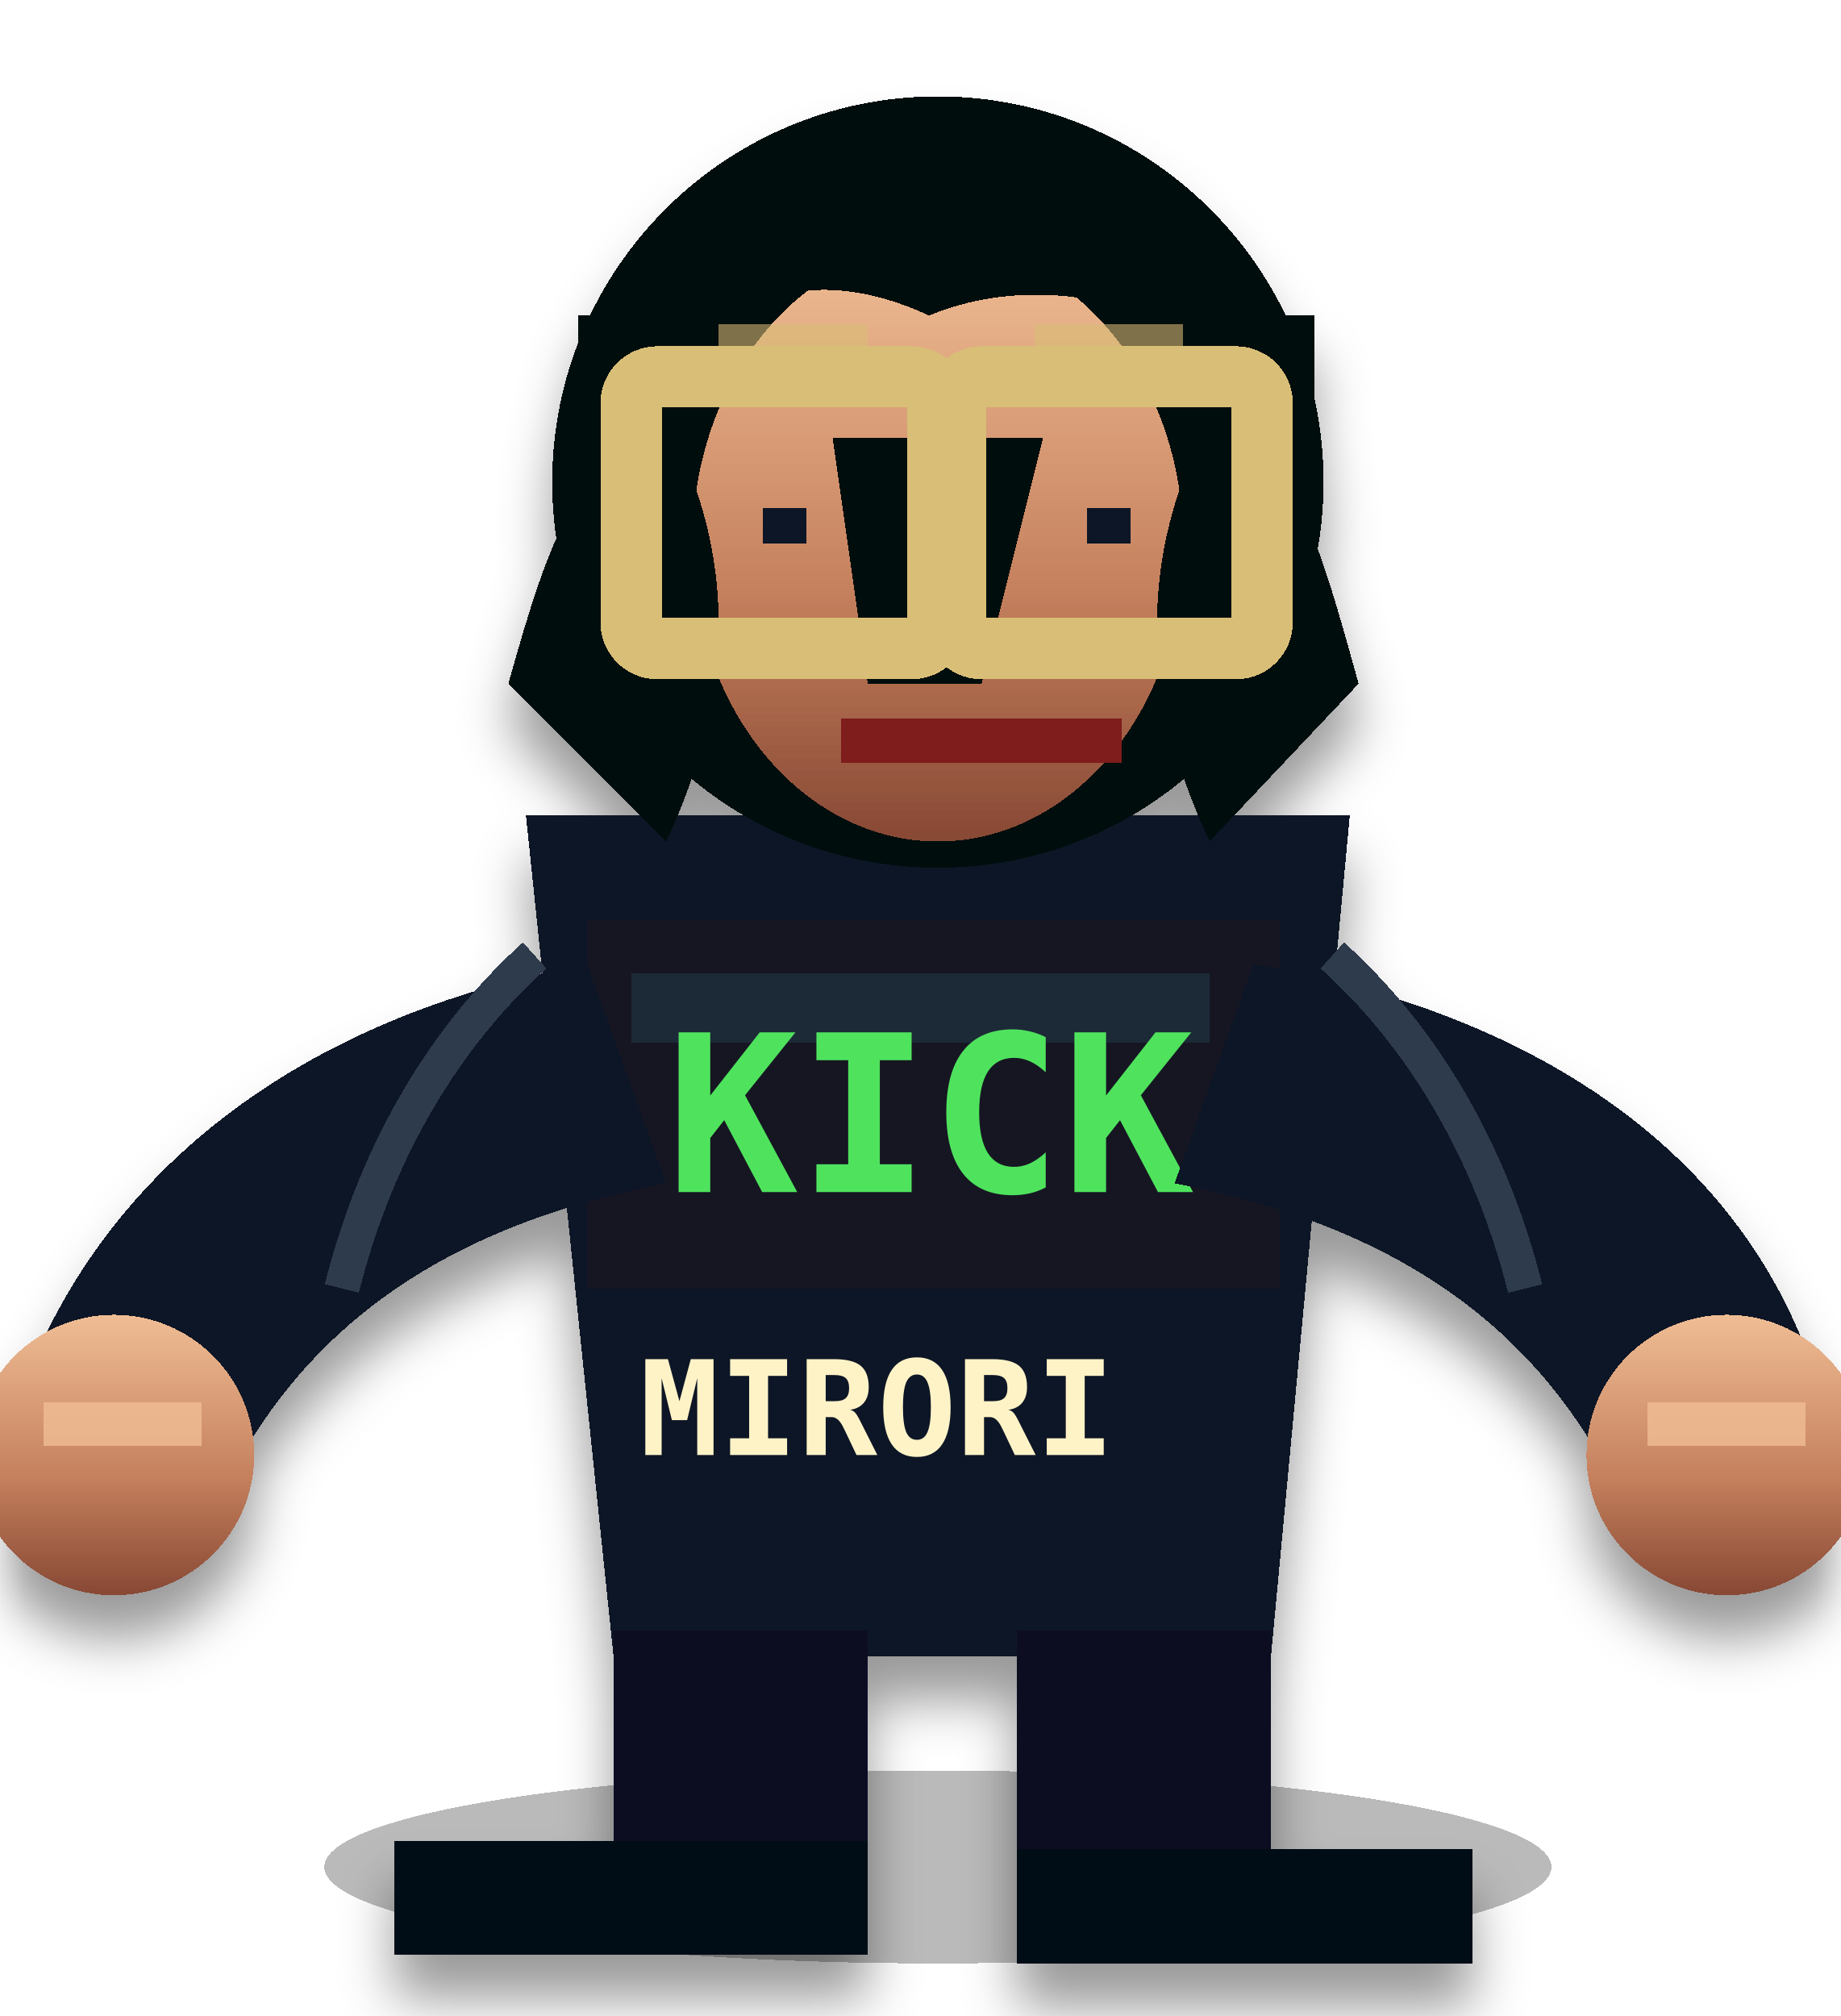
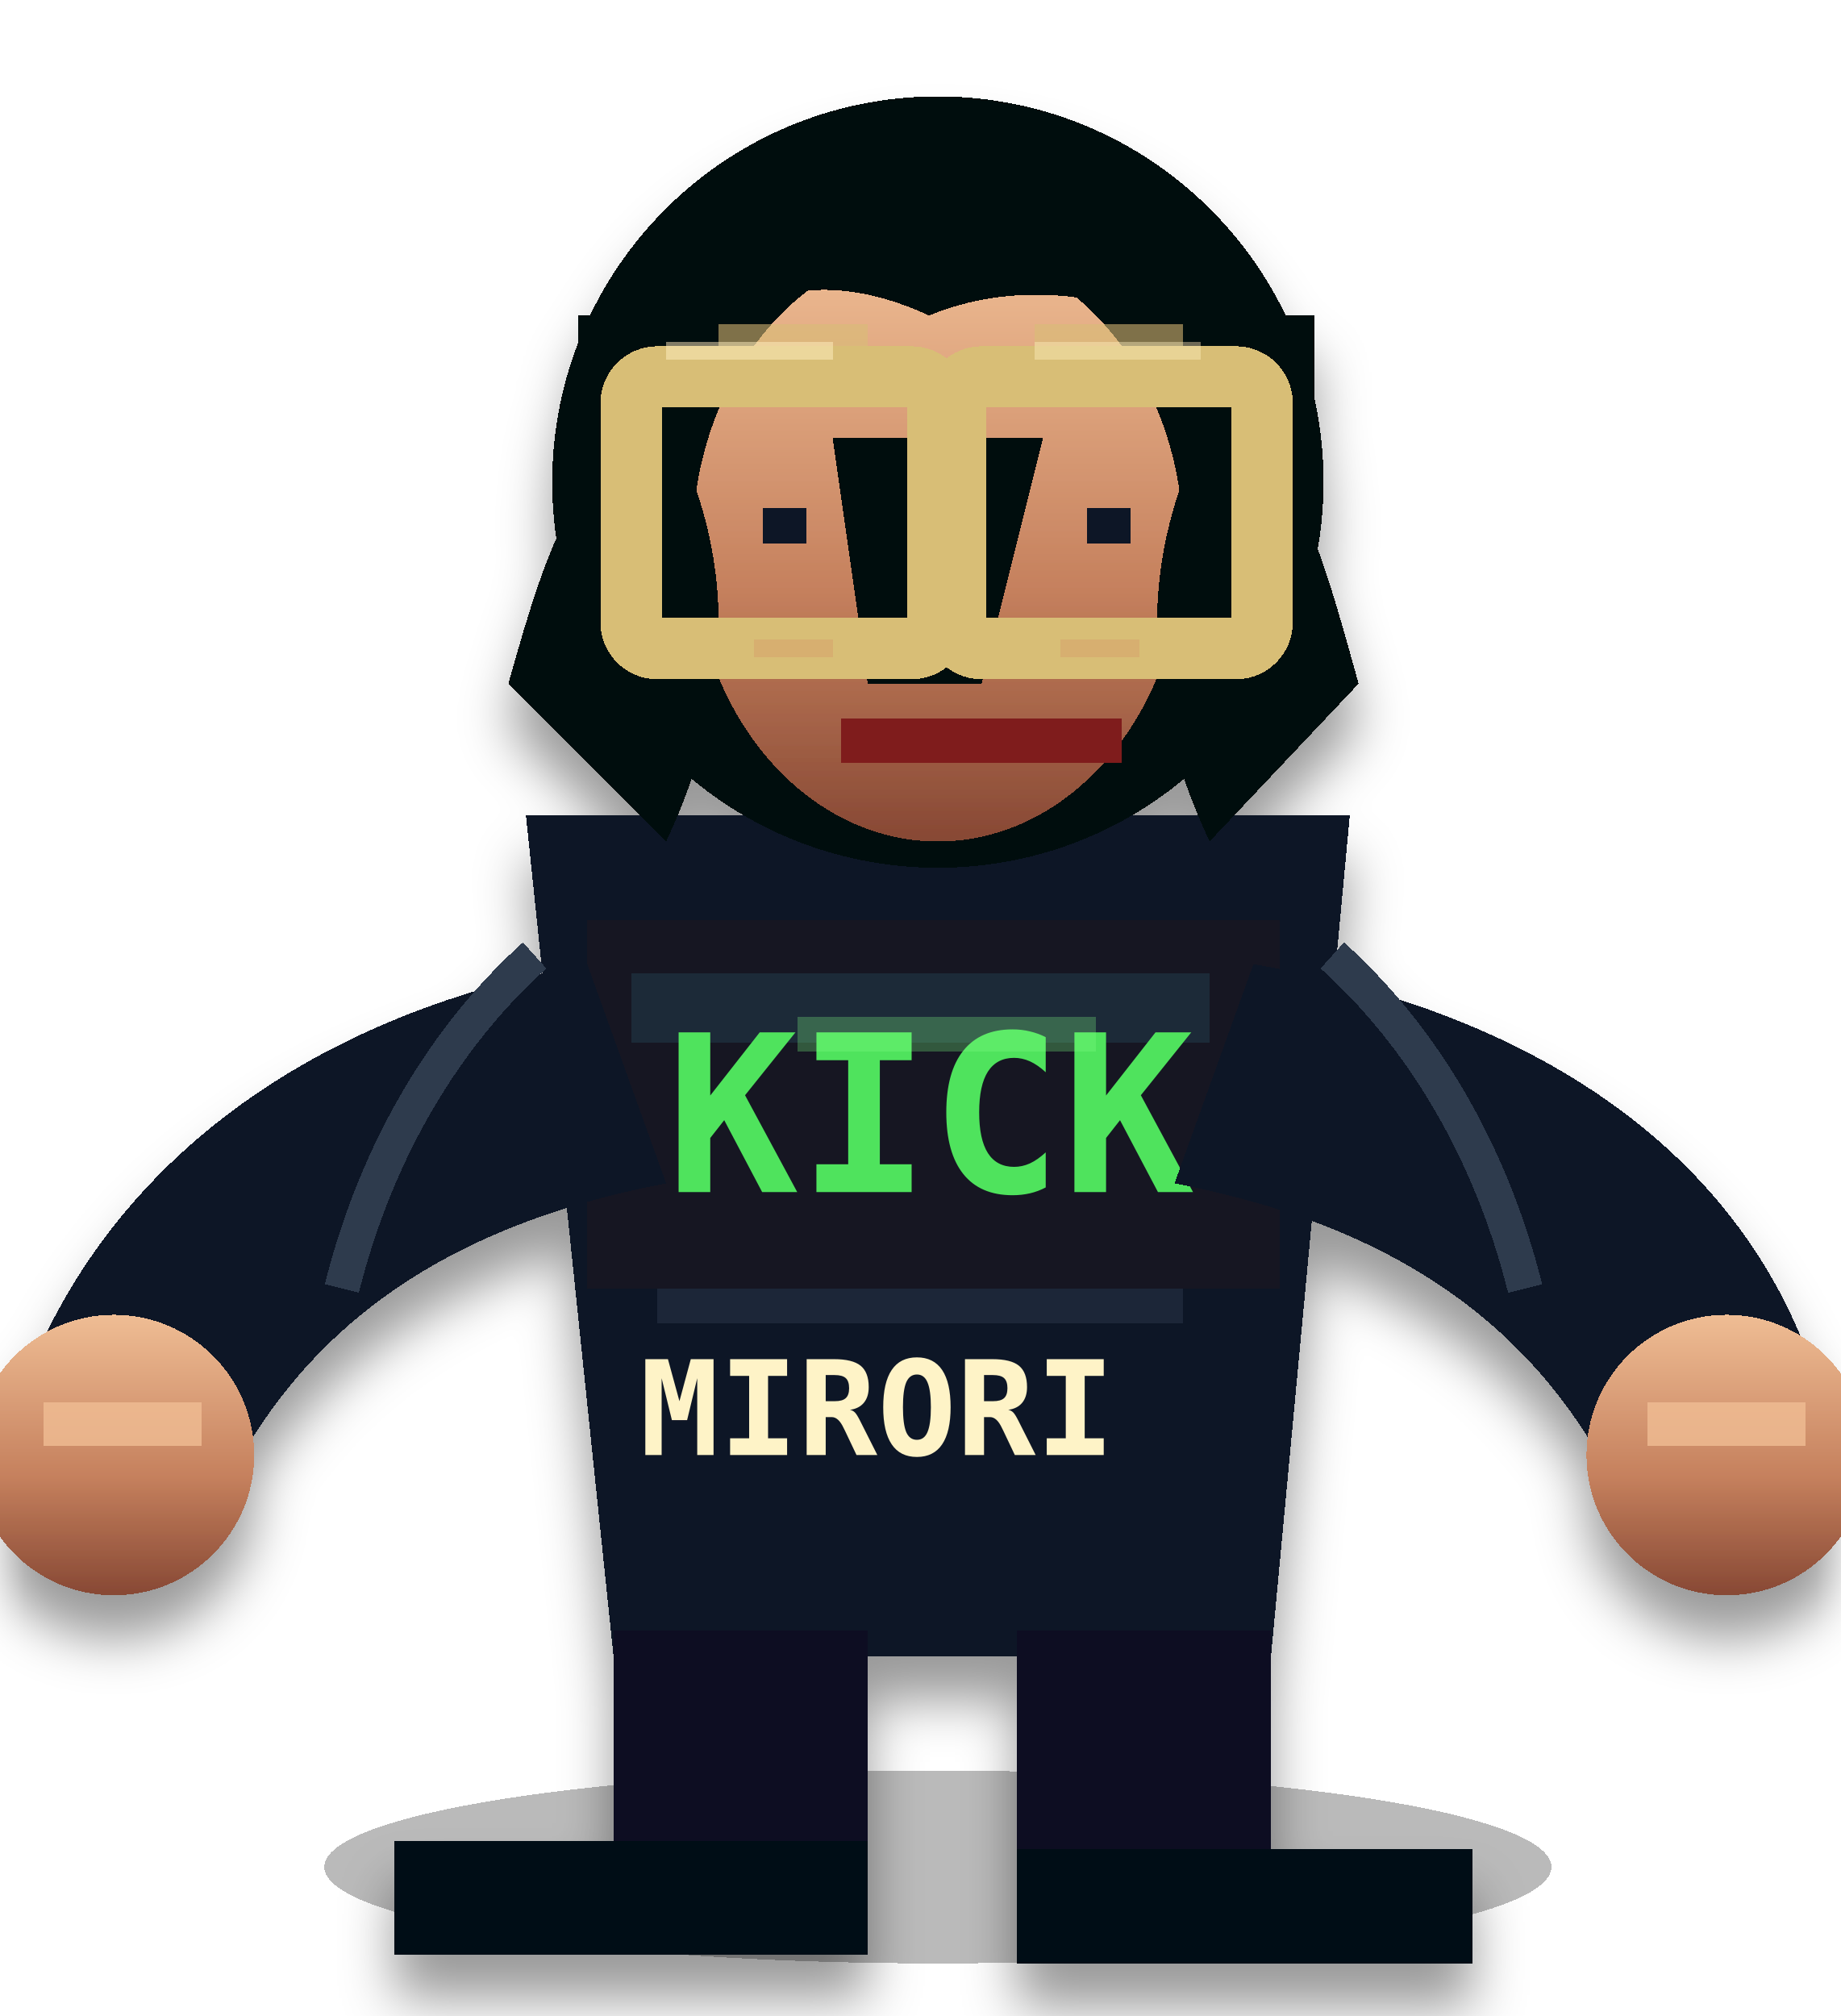
<svg xmlns="http://www.w3.org/2000/svg" viewBox="0 0 210 230" shape-rendering="crispEdges">
  <defs>
    <linearGradient id="skin" x1="0" x2="0" y1="0" y2="1">
      <stop offset="0" stop-color="#efbd94" />
      <stop offset=".58" stop-color="#c5805d" />
      <stop offset="1" stop-color="#874834" />
    </linearGradient>
    <filter id="shadow" x="-20%" y="-20%" width="140%" height="140%">
      <feDropShadow dx="0" dy="5" stdDeviation="3" flood-color="#000" flood-opacity=".4" />
    </filter>
  </defs>
  <ellipse cx="107" cy="213" rx="70" ry="11" fill="#000" opacity=".27" />
  <g filter="url(#shadow)">
    <path d="M60 93h94l-9 96H70z" fill="#111827" />
    <rect x="67" y="105" width="79" height="42" fill="#151923" />
    <rect x="72" y="111" width="66" height="8" fill="#1f2937" />
    <text x="76" y="136" font-family="monospace" font-size="25" font-weight="900" fill="#50e35d">KICK</text>
    <rect x="70" y="186" width="29" height="31" fill="#0b1020" />
    <rect x="116" y="186" width="29" height="31" fill="#0b1020" />
    <rect x="45" y="210" width="54" height="13" fill="#050816" />
    <rect x="116" y="211" width="52" height="13" fill="#050816" />
    <circle cx="107" cy="55" r="44" fill="#05070a" />
    <ellipse cx="107" cy="62" rx="28" ry="34" fill="url(#skin)" />
    <path d="M72 47c15-29 55-34 73-3-12-10-27-13-39-8-13-6-24-3-34 11z" fill="#05070a" />
    <path d="M76 48c8 15 8 31 0 48L58 78c5-18 8-25 18-30zM138 48c-8 15-8 31 0 48l17-18c-5-18-7-25-17-30z" fill="#05070a" />
    <path d="M95 50h24l-7 28H99z" fill="#05070a" />
    <rect x="66" y="36" width="12" height="41" fill="#05070a" />
    <rect x="138" y="36" width="12" height="41" fill="#05070a" />
    <rect x="72" y="43" width="35" height="31" rx="3" fill="none" stroke="#d8be76" stroke-width="7" />
    <rect x="109" y="43" width="35" height="31" rx="3" fill="none" stroke="#d8be76" stroke-width="7" />
    <rect x="106" y="55" width="5" height="5" fill="#d8be76" />
    <rect x="87" y="58" width="5" height="4" fill="#111827" />
    <rect x="124" y="58" width="5" height="4" fill="#111827" />
    <rect x="96" y="82" width="32" height="5" fill="#7f1d1d" />
    <rect x="82" y="37" width="17" height="6" fill="#d8be76" opacity=".58" />
    <rect x="118" y="37" width="17" height="6" fill="#d8be76" opacity=".58" />
    <path d="M67 110c-33 6-56 24-65 50l23 11c9-19 25-31 51-36z" fill="#111827" />
    <path d="M143 110c35 6 58 24 65 50l-23 11c-9-19-25-31-51-36z" fill="#111827" />
    <circle cx="13" cy="166" r="16" fill="url(#skin)" />
    <circle cx="197" cy="166" r="16" fill="url(#skin)" />
    <path d="M61 109c-10 9-18 22-22 38M152 109c10 9 18 22 22 38" stroke="#2f3a4d" stroke-width="4" fill="none" />
    <rect x="5" y="160" width="18" height="5" fill="#f0bd94" opacity=".8" />
    <rect x="188" y="160" width="18" height="5" fill="#f0bd94" opacity=".8" />
+     <rect x="76" y="39" width="19" height="2" fill="#fff0c2" opacity=".5" />
+     <rect x="118" y="39" width="19" height="2" fill="#fff0c2" opacity=".42" />
+     <rect x="86" y="73" width="9" height="2" fill="#d7a36b" opacity=".55" />
+     <rect x="121" y="73" width="9" height="2" fill="#d7a36b" opacity=".55" />
+     <rect x="75" y="147" width="60" height="4" fill="#2f3a4d" opacity=".42" />
+     <rect x="91" y="116" width="34" height="4" fill="#7cff84" opacity=".28" />
    <text x="73" y="166" font-family="monospace" font-size="15" font-weight="900" fill="#fef3c7">MIRORI</text>
  </g>
</svg>
